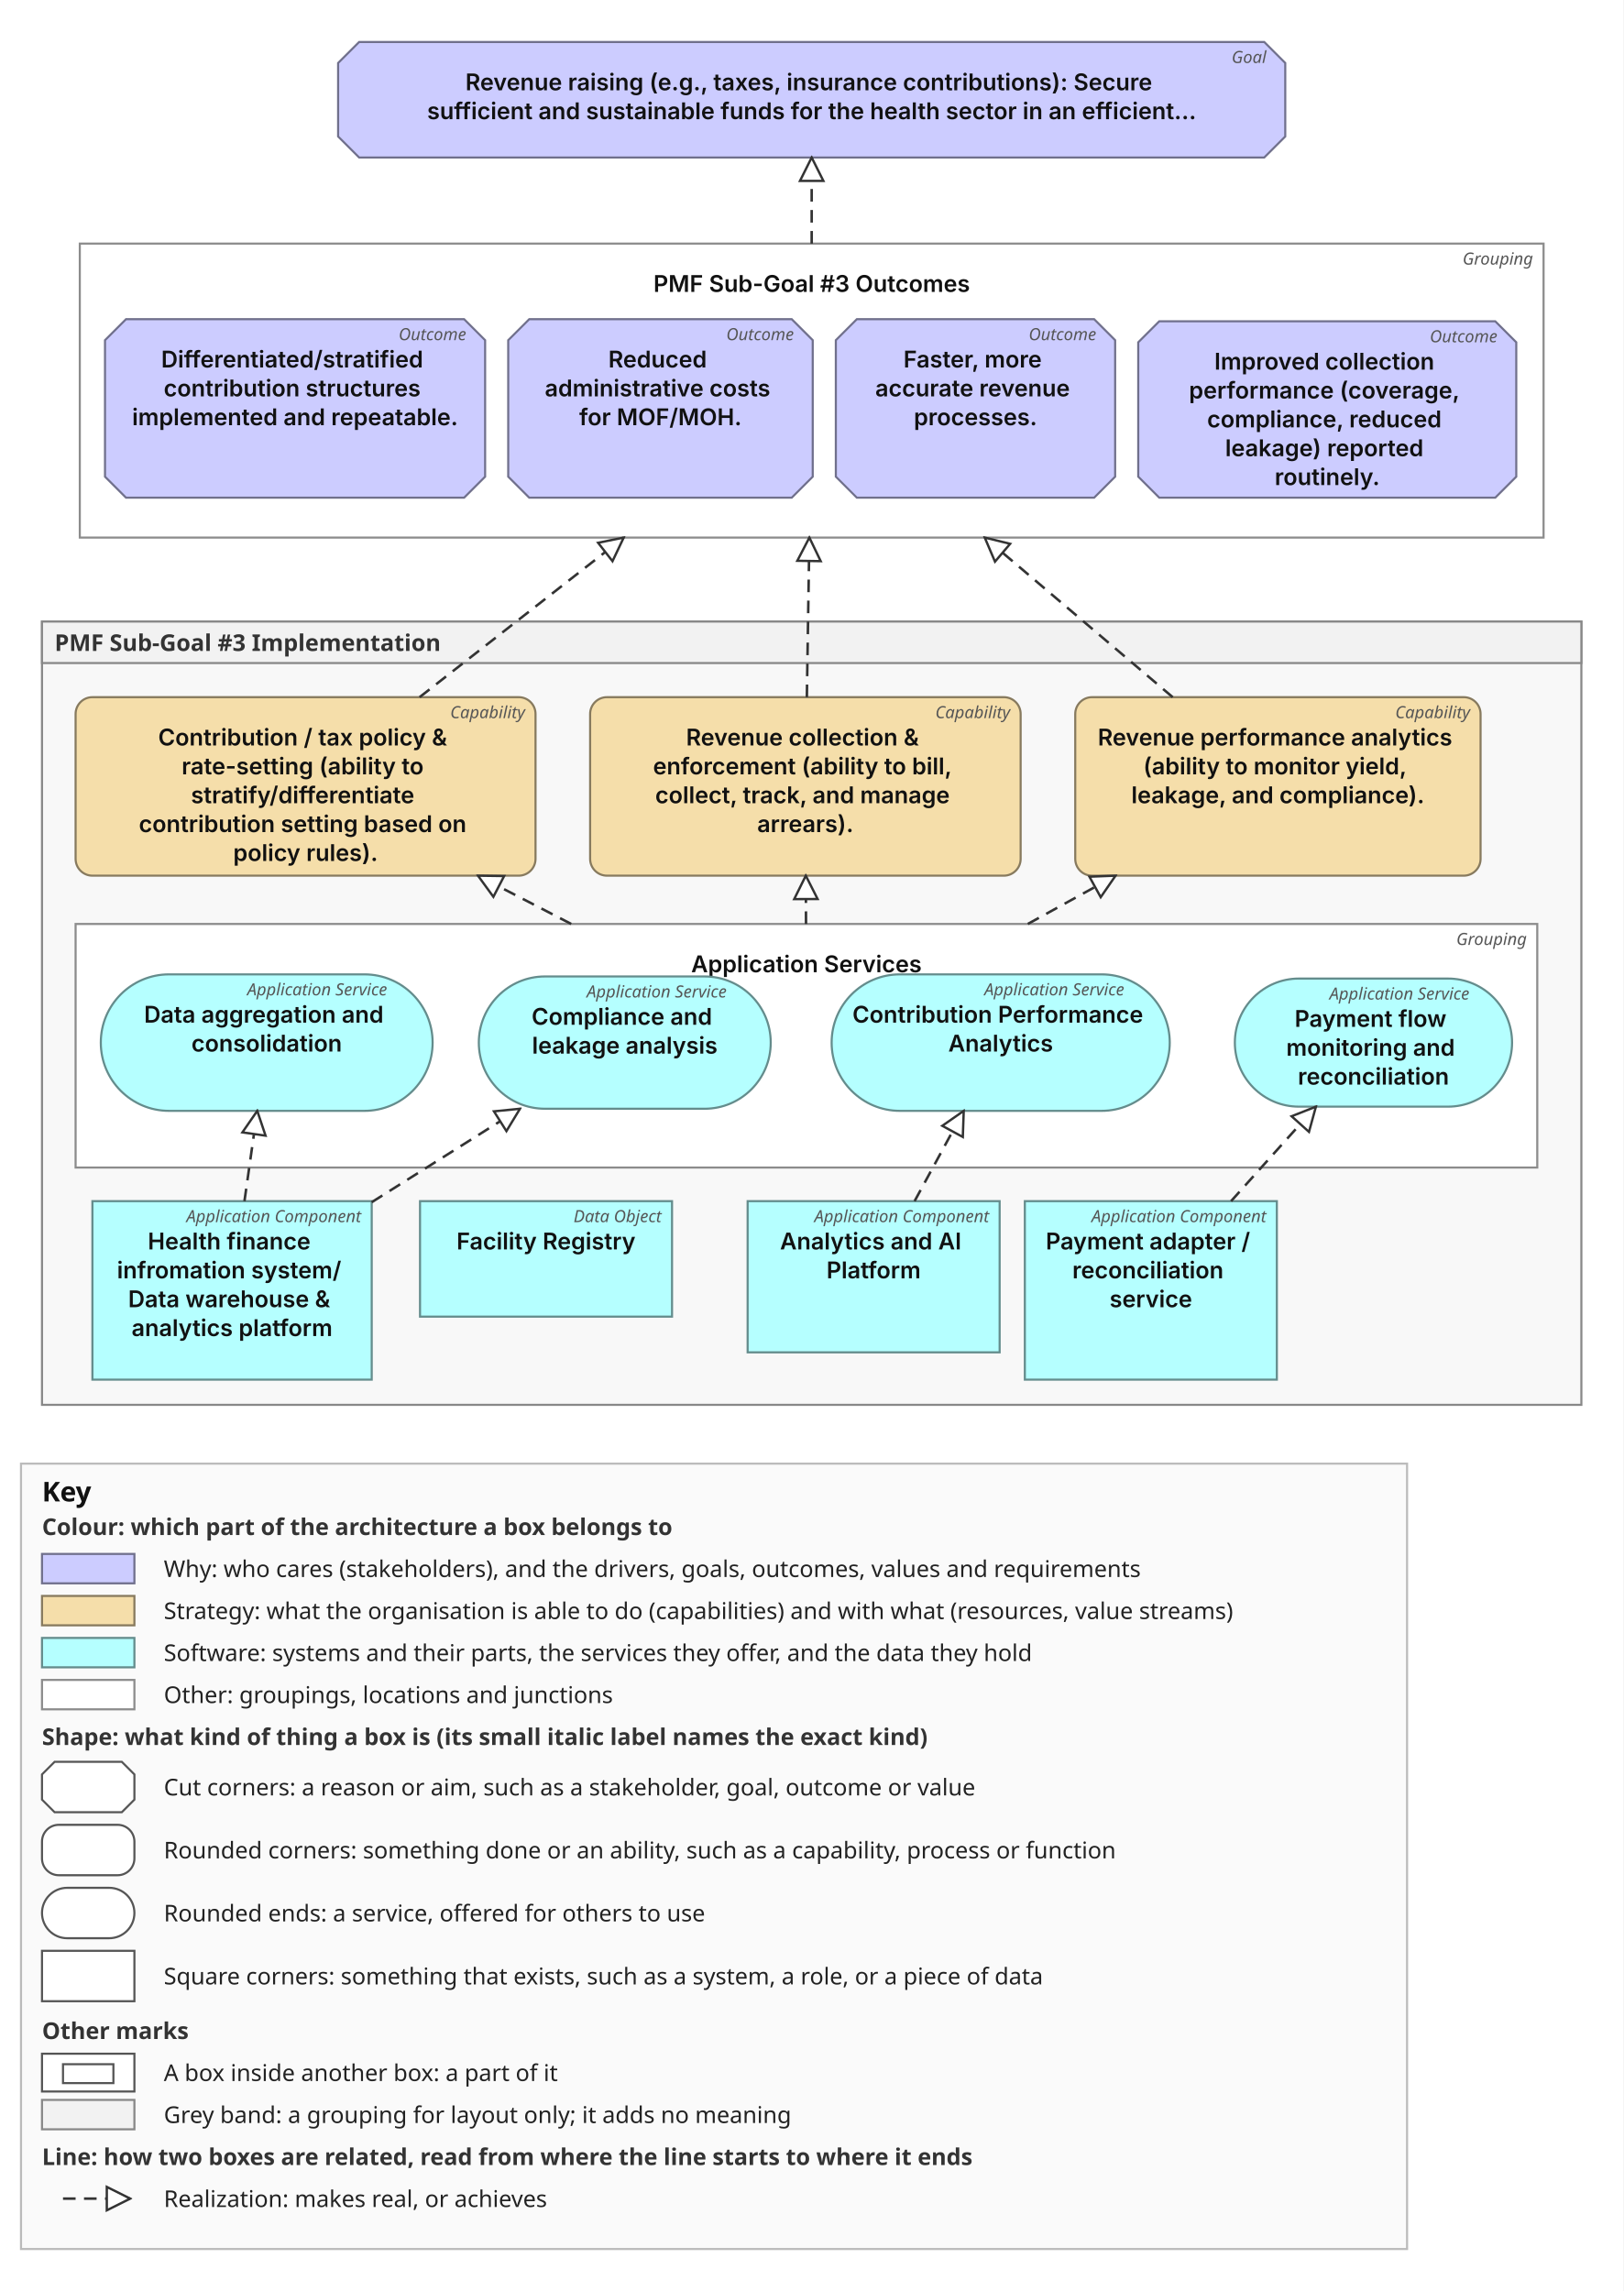
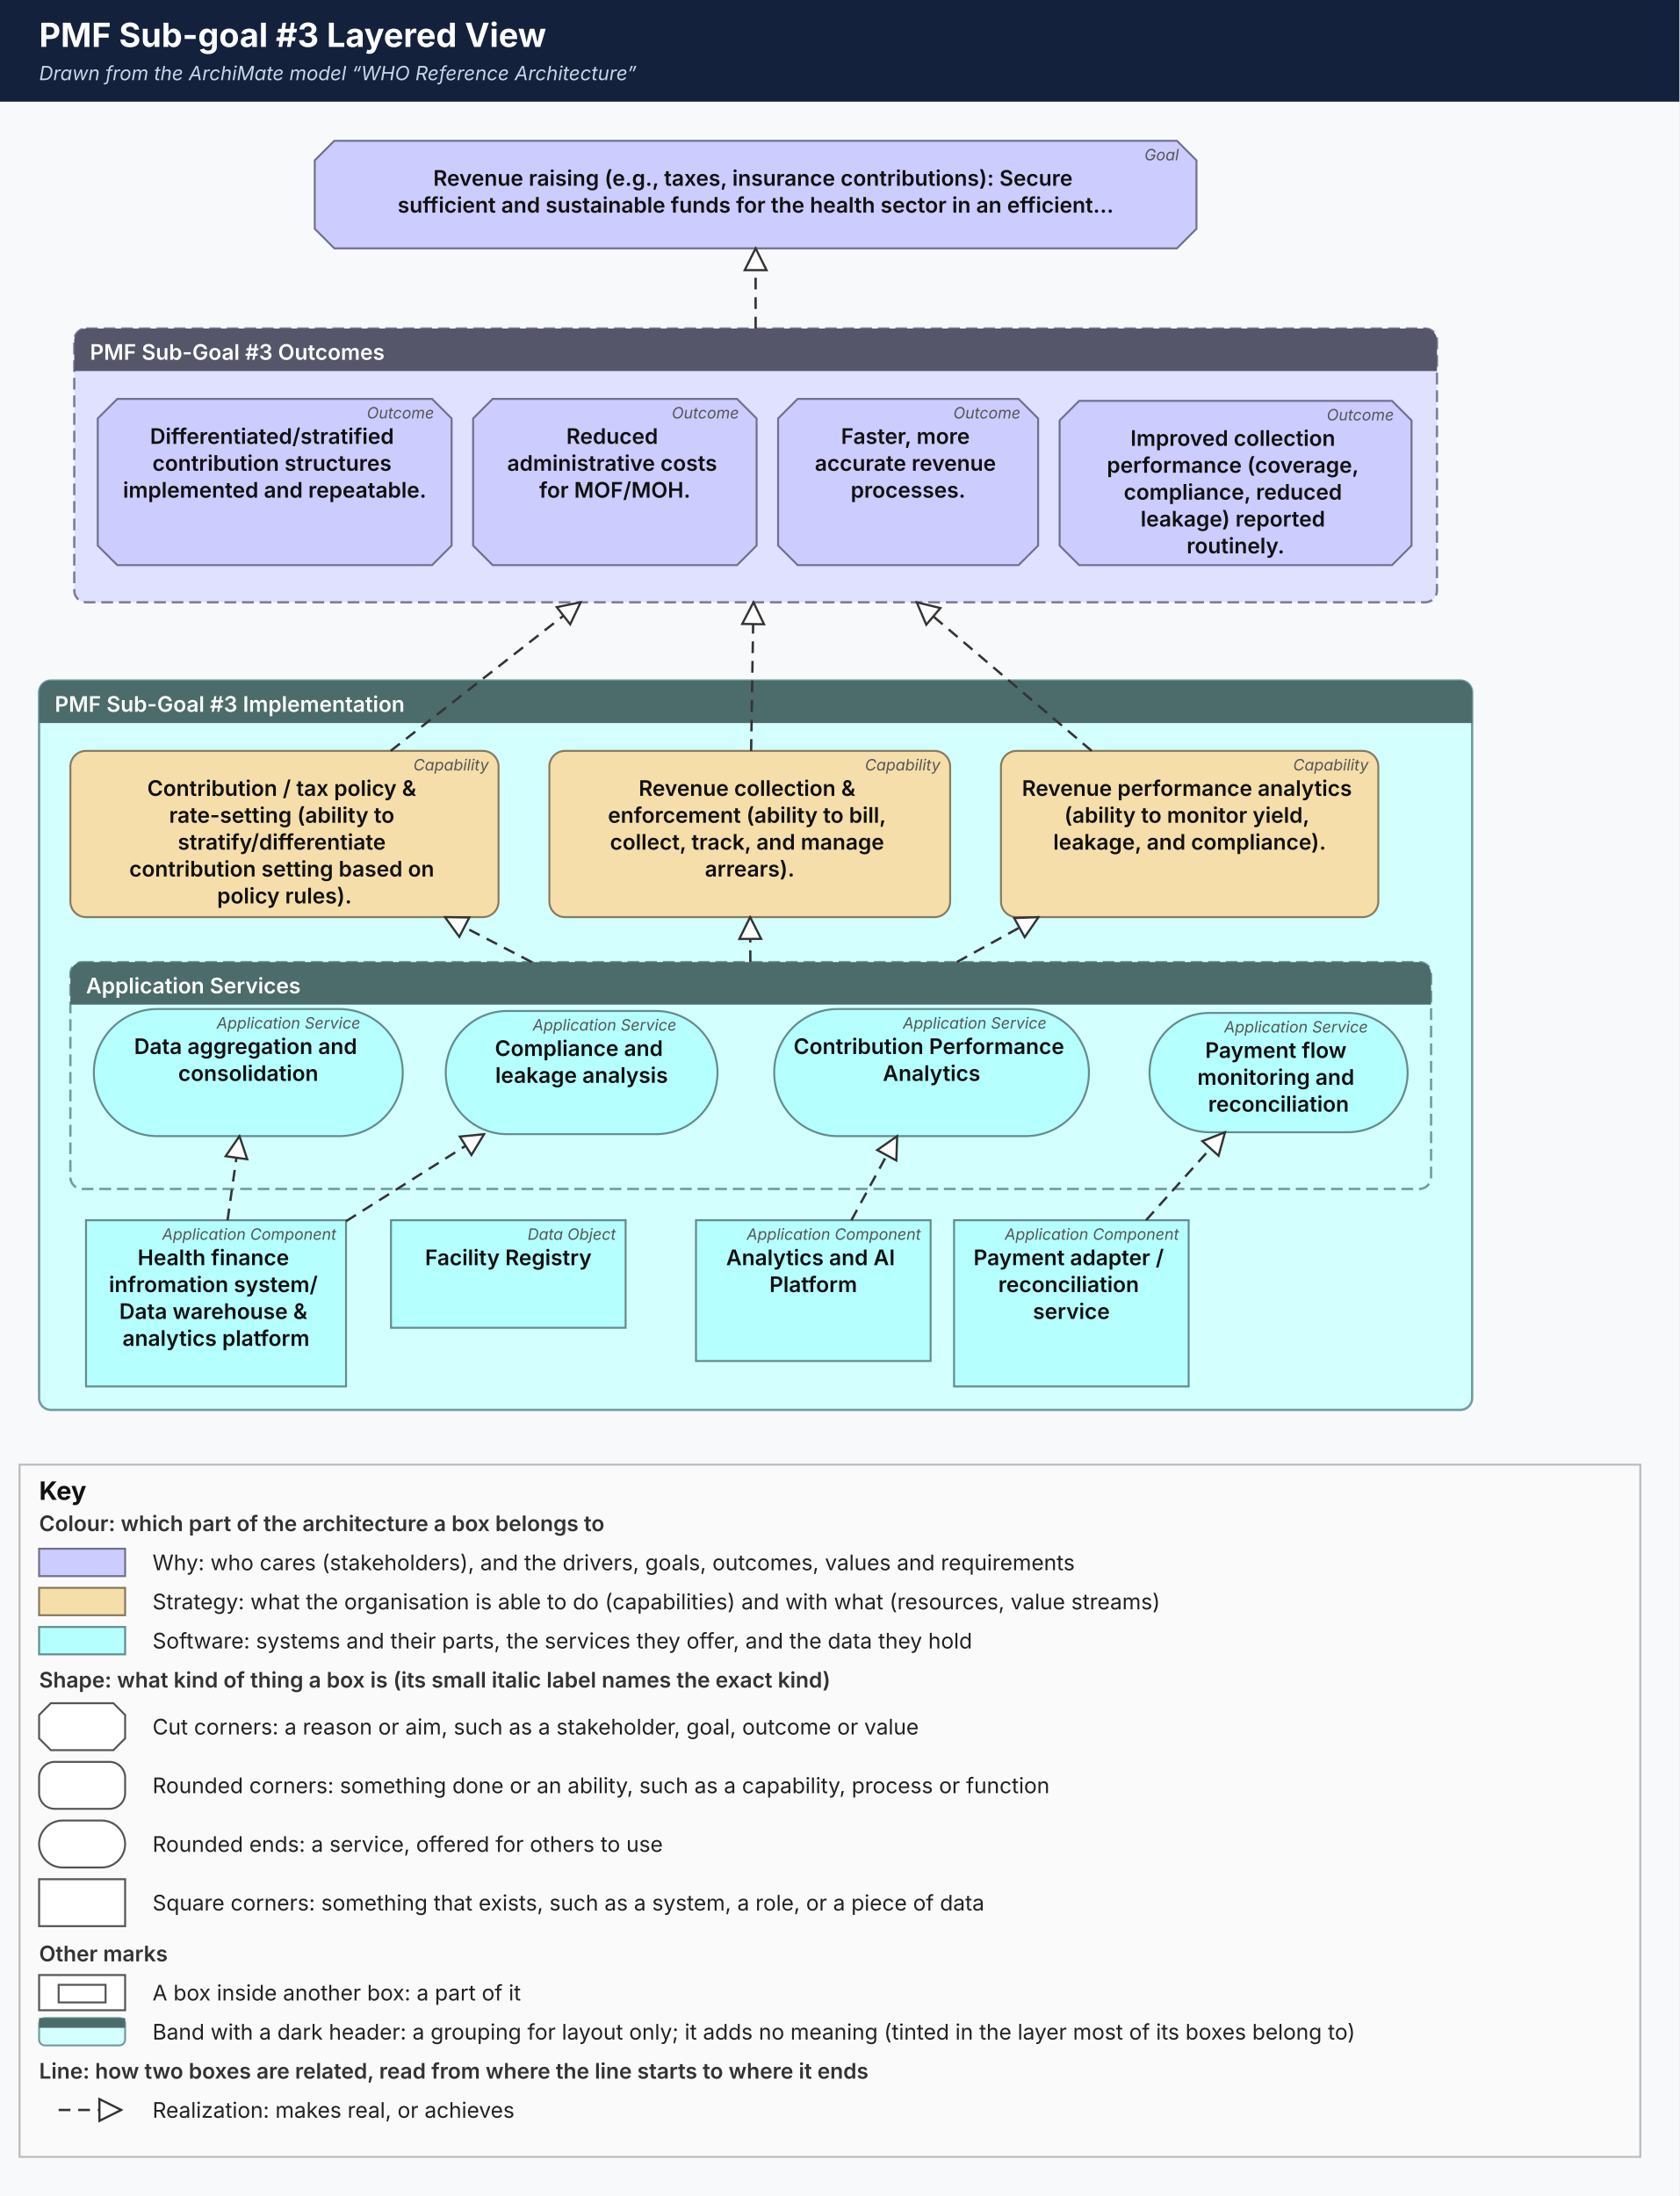
- <svg xmlns="http://www.w3.org/2000/svg" viewBox="51 21 773 1091" width="773" height="1091" role="img" aria-labelledby="av-title">
+ <svg xmlns="http://www.w3.org/2000/svg" viewBox="51 -31 859 1123" width="859" height="1123" role="img" aria-labelledby="av-title">
  <style>
- .av-name{font:600 11px system-ui,-apple-system,"Segoe UI",sans-serif;fill:#111}
- .av-type{font:italic 8px system-ui,sans-serif;fill:#555}
- .av-group{font:600 11px system-ui,sans-serif;fill:#333}
- .av-note{font:10px system-ui,sans-serif;fill:#222}
- .av-key{font:11px system-ui,sans-serif;fill:#222}
- .av-keyh{font:600 11px system-ui,sans-serif;fill:#333}
- .av-keyt{font:700 13px system-ui,sans-serif;fill:#111}
- .av-rel{font:9px system-ui,sans-serif;fill:#333;paint-order:stroke;stroke:#fff;stroke-width:3px}
+ .av-name{font:600 11px Inter, "Segoe UI", system-ui, -apple-system, Helvetica, Arial, sans-serif;fill:#111}
+ .av-type{font:italic 8px Inter, "Segoe UI", system-ui, -apple-system, Helvetica, Arial, sans-serif;fill:#555}
+ .av-group{font:600 11px Inter, "Segoe UI", system-ui, -apple-system, Helvetica, Arial, sans-serif;fill:#333}
+ .av-note{font:10px Inter, "Segoe UI", system-ui, -apple-system, Helvetica, Arial, sans-serif;fill:#222}
+ .av-key{font:11px Inter, "Segoe UI", system-ui, -apple-system, Helvetica, Arial, sans-serif;fill:#222}
+ .av-keyh{font:600 11px Inter, "Segoe UI", system-ui, -apple-system, Helvetica, Arial, sans-serif;fill:#333}
+ .av-keyt{font:700 13px Inter, "Segoe UI", system-ui, -apple-system, Helvetica, Arial, sans-serif;fill:#111}
+ .av-rel{font:9px Inter, "Segoe UI", system-ui, -apple-system, Helvetica, Arial, sans-serif;fill:#333;paint-order:stroke;stroke:#fff;stroke-width:3px}
a:hover rect,a:hover polygon,a:focus rect,a:focus polygon{stroke:#06c;stroke-width:2.5}
</style>
  <defs>
    <marker id="arrow-open" viewBox="0 0 12 12" refX="11" refY="6" markerWidth="11" markerHeight="11" orient="auto-start-reverse" markerUnits="userSpaceOnUse">
      <path d="M1 1 L11 6 L1 11" fill="none" stroke="#333" stroke-width="1.3" />
    </marker>
    <marker id="arrow-filled" viewBox="0 0 12 12" refX="11" refY="6" markerWidth="11" markerHeight="11" orient="auto-start-reverse" markerUnits="userSpaceOnUse">
      <path d="M1 1 L11 6 L1 11 Z" fill="#333" />
    </marker>
    <marker id="arrow-small" viewBox="0 0 10 10" refX="9" refY="5" markerWidth="8" markerHeight="8" orient="auto-start-reverse" markerUnits="userSpaceOnUse">
      <path d="M1 1 L9 5 L1 9" fill="none" stroke="#333" stroke-width="1.2" />
    </marker>
    <marker id="triangle-hollow" viewBox="0 0 14 14" refX="13" refY="7" markerWidth="13" markerHeight="13" orient="auto-start-reverse" markerUnits="userSpaceOnUse">
      <path d="M1 1 L13 7 L1 13 Z" fill="#fff" stroke="#333" stroke-width="1.2" />
    </marker>
    <marker id="diamond-filled" viewBox="0 0 16 10" refX="1" refY="5" markerWidth="16" markerHeight="10" orient="auto-start-reverse" markerUnits="userSpaceOnUse">
      <path d="M1 5 L8 1 L15 5 L8 9 Z" fill="#333" />
    </marker>
    <marker id="diamond-hollow" viewBox="0 0 16 10" refX="1" refY="5" markerWidth="16" markerHeight="10" orient="auto-start-reverse" markerUnits="userSpaceOnUse">
      <path d="M1 5 L8 1 L15 5 L8 9 Z" fill="#fff" stroke="#333" stroke-width="1.2" />
    </marker>
    <marker id="dot" viewBox="0 0 8 8" refX="4" refY="4" markerWidth="7" markerHeight="7" orient="auto" markerUnits="userSpaceOnUse">
      <circle cx="4" cy="4" r="3.2" fill="#333" />
    </marker>
    <pattern id="missing" width="8" height="8" patternUnits="userSpaceOnUse" patternTransform="rotate(45)">
      <rect width="8" height="8" fill="#fff" />
      <line x1="0" y1="0" x2="0" y2="8" stroke="#d33" stroke-width="2" />
    </pattern>
  </defs>
-   <rect x="51" y="21" width="773" height="1091" fill="#fff" />
+   <rect x="51" y="-31" width="859" height="1123" fill="#f8f9fb" />
+   <rect x="51" y="-31" width="859" height="52" fill="#14213d" />
+   <text x="71" y="-7" style="font:700 17px Inter, &quot;Segoe UI&quot;, system-ui, -apple-system, Helvetica, Arial, sans-serif;fill:#fff">PMF Sub-goal #3 Layered View</text>
+   <text x="71" y="10" style="font:italic 10px Inter, &quot;Segoe UI&quot;, system-ui, -apple-system, Helvetica, Arial, sans-serif;fill:#c9d6e6">Drawn from the ArchiMate model “WHO Reference Architecture”</text>
  <a href="../../../en/dpi-h-ra/archimate/0.2.0-draft.2/elements/revenue-raising-e-g-taxes-insurance-contributions-secure/" target="_top">
    <polygon points="222,41 653,41 663,51 663,86 653,96 222,96 212,86 212,51" fill="#ccccff" stroke="#70708c" stroke-width="1" />
    <text class="av-type" x="654" y="51" text-anchor="end">Goal</text>
    <text class="av-name" x="437.5" y="64" text-anchor="middle">
      <tspan x="437.5" dy="0">Revenue raising (e.g., taxes, insurance contributions): Secure</tspan>
      <tspan x="437.5" dy="13.75">sufficient and sustainable funds for the health sector in an efficient…</tspan>
    </text>
  </a>
  <a href="../../../en/dpi-h-ra/archimate/0.2.0-draft.2/elements/pmf-sub-goal-3-outcomes/" target="_top">
-     <rect x="89" y="137" width="697" height="140" fill="#ffffff" stroke="#8c8c8c" stroke-width="1" />
-     <text class="av-type" x="781" y="147" text-anchor="end">Grouping</text>
-     <text class="av-name" x="437.5" y="160" text-anchor="middle">
-       <tspan x="437.5" dy="0">PMF Sub-Goal #3 Outcomes</tspan>
-     </text>
+     <rect x="89" y="137" width="697" height="140" rx="6" fill="#e0e0ff" stroke="#7e7e9e" stroke-width="1.2" stroke-dasharray="6 3" />
+     <path d="M89 143 a6 6 0 0 1 6 -6 h685 a6 6 0 0 1 6 6 v15.75 h-697 z" fill="#56566b" />
+     <text class="av-group" x="97" y="153" style="fill:#fff">PMF Sub-Goal #3 Outcomes</text>
  </a>
  <a href="../../../en/dpi-h-ra/archimate/0.2.0-draft.2/elements/reduced-administrative-costs-for-mof-moh/" target="_top">
    <polygon points="303,173 428,173 438,183 438,248 428,258 303,258 293,248 293,183" fill="#ccccff" stroke="#70708c" stroke-width="1" />
    <text class="av-type" x="429" y="183" text-anchor="end">Outcome</text>
    <text class="av-name" x="365.5" y="196" text-anchor="middle">
      <tspan x="365.5" dy="0">Reduced</tspan>
      <tspan x="365.5" dy="13.75">administrative costs</tspan>
      <tspan x="365.5" dy="13.75">for MOF/MOH.</tspan>
    </text>
  </a>
  <a href="../../../en/dpi-h-ra/archimate/0.2.0-draft.2/elements/differentiated-stratified-contribution-structures/" target="_top">
    <polygon points="111,173 272,173 282,183 282,248 272,258 111,258 101,248 101,183" fill="#ccccff" stroke="#70708c" stroke-width="1" />
    <text class="av-type" x="273" y="183" text-anchor="end">Outcome</text>
    <text class="av-name" x="191.5" y="196" text-anchor="middle">
      <tspan x="191.5" dy="0">Differentiated/stratified</tspan>
      <tspan x="191.5" dy="13.75">contribution structures</tspan>
      <tspan x="191.5" dy="13.75">implemented and repeatable.</tspan>
    </text>
  </a>
  <a href="../../../en/dpi-h-ra/archimate/0.2.0-draft.2/elements/faster-more-accurate-revenue-processes/" target="_top">
    <polygon points="459,173 572,173 582,183 582,248 572,258 459,258 449,248 449,183" fill="#ccccff" stroke="#70708c" stroke-width="1" />
    <text class="av-type" x="573" y="183" text-anchor="end">Outcome</text>
    <text class="av-name" x="515.5" y="196" text-anchor="middle">
      <tspan x="515.5" dy="0">Faster, more</tspan>
      <tspan x="515.5" dy="13.75">accurate revenue</tspan>
      <tspan x="515.5" dy="13.75">processes.</tspan>
    </text>
  </a>
  <a href="../../../en/dpi-h-ra/archimate/0.2.0-draft.2/elements/improved-collection-performance-coverage-compliance-reduced/" target="_top">
    <polygon points="603,174 763,174 773,184 773,248 763,258 603,258 593,248 593,184" fill="#ccccff" stroke="#70708c" stroke-width="1" />
    <text class="av-type" x="764" y="184" text-anchor="end">Outcome</text>
    <text class="av-name" x="683" y="197" text-anchor="middle">
      <tspan x="683" dy="0">Improved collection</tspan>
      <tspan x="683" dy="13.75">performance (coverage,</tspan>
      <tspan x="683" dy="13.75">compliance, reduced</tspan>
      <tspan x="683" dy="13.75">leakage) reported</tspan>
      <tspan x="683" dy="13.75">routinely.</tspan>
    </text>
  </a>
  <g class="av-g">
-     <rect x="71" y="317" width="733" height="373" fill="#f2f2f2" fill-opacity=".55" stroke="#888" />
-     <rect x="71" y="317" width="733" height="19.75" fill="#f2f2f2" stroke="#888" />
-     <text class="av-group" x="77" y="331">PMF Sub-Goal #3 Implementation</text>
+     <rect x="71" y="317" width="733" height="373" rx="6" fill="#d3ffff" stroke="#709e9e" stroke-width="1.2" />
+     <path d="M71 323 a6 6 0 0 1 6 -6 h721 a6 6 0 0 1 6 6 v15.75 h-733 z" fill="#4c6b6b" />
+     <text class="av-group" x="79" y="333" style="fill:#fff">PMF Sub-Goal #3 Implementation</text>
  </g>
  <a href="../../../en/dpi-h-ra/archimate/0.2.0-draft.2/elements/health-finance-infromation-system-data-warehouse-analytics/" target="_top">
    <rect x="95" y="593" width="133" height="85" fill="#b5ffff" stroke="#648c8c" stroke-width="1" />
    <text class="av-type" x="223" y="603" text-anchor="end">Application Component</text>
    <text class="av-name" x="161.5" y="616" text-anchor="middle">
      <tspan x="161.5" dy="0">Health finance</tspan>
      <tspan x="161.5" dy="13.75">infromation system/</tspan>
      <tspan x="161.5" dy="13.75">Data warehouse &amp;</tspan>
      <tspan x="161.5" dy="13.75">analytics platform</tspan>
    </text>
  </a>
  <a href="../../../en/dpi-h-ra/archimate/0.2.0-draft.2/elements/payment-adapter-reconciliation-service/" target="_top">
    <rect x="539" y="593" width="120" height="85" fill="#b5ffff" stroke="#648c8c" stroke-width="1" />
    <text class="av-type" x="654" y="603" text-anchor="end">Application Component</text>
    <text class="av-name" x="599" y="616" text-anchor="middle">
      <tspan x="599" dy="0">Payment adapter /</tspan>
      <tspan x="599" dy="13.75">reconciliation</tspan>
      <tspan x="599" dy="13.75">service</tspan>
    </text>
  </a>
  <a href="../../../en/dpi-h-ra/archimate/0.2.0-draft.2/elements/application-services-336d/" target="_top">
-     <rect x="87" y="461" width="696" height="116" fill="#ffffff" stroke="#8c8c8c" stroke-width="1" />
-     <text class="av-type" x="778" y="471" text-anchor="end">Grouping</text>
-     <text class="av-name" x="435" y="484" text-anchor="middle">
-       <tspan x="435" dy="0">Application Services</tspan>
-     </text>
+     <rect x="87" y="461" width="696" height="116" rx="6" fill="#d3ffff" stroke="#709e9e" stroke-width="1.2" stroke-dasharray="6 3" />
+     <path d="M87 467 a6 6 0 0 1 6 -6 h684 a6 6 0 0 1 6 6 v15.75 h-696 z" fill="#4c6b6b" />
+     <text class="av-group" x="95" y="477" style="fill:#fff">Application Services</text>
  </a>
  <a href="../../../en/dpi-h-ra/archimate/0.2.0-draft.2/elements/data-aggregation-and-consolidation/" target="_top">
    <rect x="99" y="485" width="158" height="65" rx="32.5" fill="#b5ffff" stroke="#648c8c" stroke-width="1" />
    <text class="av-type" x="235.333" y="495" text-anchor="end">Application Service</text>
    <text class="av-name" x="178" y="508" text-anchor="middle">
      <tspan x="178" dy="0">Data aggregation and</tspan>
      <tspan x="178" dy="13.75">consolidation</tspan>
    </text>
  </a>
  <a href="../../../en/dpi-h-ra/archimate/0.2.0-draft.2/elements/contribution-performance-analytics/" target="_top">
    <rect x="447" y="485" width="161" height="65" rx="32.5" fill="#b5ffff" stroke="#648c8c" stroke-width="1" />
    <text class="av-type" x="586.333" y="495" text-anchor="end">Application Service</text>
    <text class="av-name" x="527.5" y="508" text-anchor="middle">
      <tspan x="527.5" dy="0">Contribution Performance</tspan>
      <tspan x="527.5" dy="13.75">Analytics</tspan>
    </text>
  </a>
  <a href="../../../en/dpi-h-ra/archimate/0.2.0-draft.2/elements/compliance-and-leakage-analysis/" target="_top">
    <rect x="279" y="486" width="139" height="63" rx="31.5" fill="#b5ffff" stroke="#648c8c" stroke-width="1" />
    <text class="av-type" x="397" y="496" text-anchor="end">Application Service</text>
    <text class="av-name" x="348.5" y="509" text-anchor="middle">
      <tspan x="348.5" dy="0">Compliance and</tspan>
      <tspan x="348.5" dy="13.75">leakage analysis</tspan>
    </text>
  </a>
  <a href="../../../en/dpi-h-ra/archimate/0.2.0-draft.2/elements/payment-flow-monitoring-and-reconciliation/" target="_top">
    <rect x="639" y="487" width="132" height="61" rx="30.5" fill="#b5ffff" stroke="#648c8c" stroke-width="1" />
    <text class="av-type" x="750.667" y="497" text-anchor="end">Application Service</text>
    <text class="av-name" x="705" y="510" text-anchor="middle">
      <tspan x="705" dy="0">Payment flow</tspan>
      <tspan x="705" dy="13.75">monitoring and</tspan>
      <tspan x="705" dy="13.75">reconciliation</tspan>
    </text>
  </a>
  <a href="../../../en/dpi-h-ra/archimate/0.2.0-draft.2/elements/contribution-tax-policy-rate-setting-ability-to-stratify/" target="_top">
    <rect x="87" y="353" width="219" height="85" rx="8" fill="#f5deaa" stroke="#877a5e" stroke-width="1" />
    <text class="av-type" x="301" y="363" text-anchor="end">Capability</text>
    <text class="av-name" x="196.5" y="376" text-anchor="middle">
      <tspan x="196.5" dy="0">Contribution / tax policy &amp;</tspan>
      <tspan x="196.5" dy="13.75">rate-setting (ability to</tspan>
      <tspan x="196.5" dy="13.75">stratify/differentiate</tspan>
      <tspan x="196.5" dy="13.75">contribution setting based on</tspan>
      <tspan x="196.5" dy="13.75">policy rules).</tspan>
    </text>
  </a>
  <a href="../../../en/dpi-h-ra/archimate/0.2.0-draft.2/elements/revenue-collection-enforcement-ability-to-bill-collect-track/" target="_top">
    <rect x="332" y="353" width="205" height="85" rx="8" fill="#f5deaa" stroke="#877a5e" stroke-width="1" />
    <text class="av-type" x="532" y="363" text-anchor="end">Capability</text>
    <text class="av-name" x="434.5" y="376" text-anchor="middle">
      <tspan x="434.5" dy="0">Revenue collection &amp;</tspan>
      <tspan x="434.5" dy="13.75">enforcement (ability to bill,</tspan>
      <tspan x="434.5" dy="13.75">collect, track, and manage</tspan>
      <tspan x="434.5" dy="13.75">arrears).</tspan>
    </text>
  </a>
  <a href="../../../en/dpi-h-ra/archimate/0.2.0-draft.2/elements/revenue-performance-analytics-ability-to-monitor-yield/" target="_top">
    <rect x="563" y="353" width="193" height="85" rx="8" fill="#f5deaa" stroke="#877a5e" stroke-width="1" />
    <text class="av-type" x="751" y="363" text-anchor="end">Capability</text>
    <text class="av-name" x="659.5" y="376" text-anchor="middle">
      <tspan x="659.5" dy="0">Revenue performance analytics</tspan>
      <tspan x="659.5" dy="13.75">(ability to monitor yield,</tspan>
      <tspan x="659.5" dy="13.75">leakage, and compliance).</tspan>
    </text>
  </a>
  <a href="../../../en/dpi-h-ra/archimate/0.2.0-draft.2/elements/analytics-and-ai-platform/" target="_top">
    <rect x="407" y="593" width="120" height="72" fill="#b5ffff" stroke="#648c8c" stroke-width="1" />
    <text class="av-type" x="522" y="603" text-anchor="end">Application Component</text>
    <text class="av-name" x="467" y="616" text-anchor="middle">
      <tspan x="467" dy="0">Analytics and AI</tspan>
      <tspan x="467" dy="13.75">Platform</tspan>
    </text>
  </a>
  <a href="../../../en/dpi-h-ra/archimate/0.2.0-draft.2/elements/facility-registry/" target="_top">
    <rect x="251" y="593" width="120" height="55" fill="#b5ffff" stroke="#648c8c" stroke-width="1" />
    <text class="av-type" x="366" y="603" text-anchor="end">Data Object</text>
    <text class="av-name" x="311" y="616" text-anchor="middle">
      <tspan x="311" dy="0">Facility Registry</tspan>
    </text>
  </a>
  <a href="../../../en/dpi-h-ra/archimate/0.2.0-draft.2/relationships/id-5f202c54761143d38061c65f6f1876d6/" target="_top">
    <path d="M437.5 137 L437.5 96" fill="none" stroke="#333" stroke-width="1.2" stroke-dasharray="6 4" marker-end="url(#triangle-hollow)" />
    <path d="M437.5 137 L437.5 96" fill="none" stroke="transparent" stroke-width="8" />
  </a>
  <a href="../../../en/dpi-h-ra/archimate/0.2.0-draft.2/relationships/id-c017ec35a8ba4d31b792eb048c1f552d/" target="_top">
    <path d="M167.4 593 L173.5 550" fill="none" stroke="#333" stroke-width="1.2" stroke-dasharray="6 4" marker-end="url(#triangle-hollow)" />
    <path d="M167.4 593 L173.5 550" fill="none" stroke="transparent" stroke-width="8" />
  </a>
  <a href="../../../en/dpi-h-ra/archimate/0.2.0-draft.2/relationships/id-d3225536cc0a4195bdb270d1e992ac61/" target="_top">
    <path d="M228 593.5 L298.6 549" fill="none" stroke="#333" stroke-width="1.2" stroke-dasharray="6 4" marker-end="url(#triangle-hollow)" />
    <path d="M228 593.5 L298.6 549" fill="none" stroke="transparent" stroke-width="8" />
  </a>
  <a href="../../../en/dpi-h-ra/archimate/0.2.0-draft.2/relationships/id-c579a836e8f9449a99deb227ea0dfed8/" target="_top">
    <path d="M637.2 593 L677.6 548" fill="none" stroke="#333" stroke-width="1.2" stroke-dasharray="6 4" marker-end="url(#triangle-hollow)" />
    <path d="M637.2 593 L677.6 548" fill="none" stroke="transparent" stroke-width="8" />
  </a>
  <a href="../../../en/dpi-h-ra/archimate/0.2.0-draft.2/relationships/id-b71265a721884f9099e3ad4d08e023b0/" target="_top">
    <path d="M434.8 461 L434.7 438" fill="none" stroke="#333" stroke-width="1.2" stroke-dasharray="6 4" marker-end="url(#triangle-hollow)" />
    <path d="M434.8 461 L434.7 438" fill="none" stroke="transparent" stroke-width="8" />
  </a>
  <a href="../../../en/dpi-h-ra/archimate/0.2.0-draft.2/relationships/id-eb11cd31c9c94f53b1f77d8dd2af4bd8/" target="_top">
    <path d="M540.4 461 L582.2 438" fill="none" stroke="#333" stroke-width="1.2" stroke-dasharray="6 4" marker-end="url(#triangle-hollow)" />
    <path d="M540.4 461 L582.2 438" fill="none" stroke="transparent" stroke-width="8" />
  </a>
  <a href="../../../en/dpi-h-ra/archimate/0.2.0-draft.2/relationships/id-89a9877e1c6e46ccaf557358000a0334/" target="_top">
    <path d="M323 461 L278.6 438" fill="none" stroke="#333" stroke-width="1.2" stroke-dasharray="6 4" marker-end="url(#triangle-hollow)" />
    <path d="M323 461 L278.6 438" fill="none" stroke="transparent" stroke-width="8" />
  </a>
  <a href="../../../en/dpi-h-ra/archimate/0.2.0-draft.2/relationships/id-34c239e37cad4a96ad174b76b99da437/" target="_top">
    <path d="M250.8 353 L348 277" fill="none" stroke="#333" stroke-width="1.2" stroke-dasharray="6 4" marker-end="url(#triangle-hollow)" />
    <path d="M250.8 353 L348 277" fill="none" stroke="transparent" stroke-width="8" />
  </a>
  <a href="../../../en/dpi-h-ra/archimate/0.2.0-draft.2/relationships/id-b3c18eeeb95e40198a04d07fcac668f2/" target="_top">
    <path d="M435.2 353 L436.4 277" fill="none" stroke="#333" stroke-width="1.2" stroke-dasharray="6 4" marker-end="url(#triangle-hollow)" />
    <path d="M435.2 353 L436.4 277" fill="none" stroke="transparent" stroke-width="8" />
  </a>
  <a href="../../../en/dpi-h-ra/archimate/0.2.0-draft.2/relationships/id-f9bd56f1ffdd43e9b1e54c7693b86d97/" target="_top">
    <path d="M609.4 353 L519.9 277" fill="none" stroke="#333" stroke-width="1.2" stroke-dasharray="6 4" marker-end="url(#triangle-hollow)" />
    <path d="M609.4 353 L519.9 277" fill="none" stroke="transparent" stroke-width="8" />
  </a>
  <a href="../../../en/dpi-h-ra/archimate/0.2.0-draft.2/relationships/id-3272defab38f440e8a2e3a5c7d7b5e10/" target="_top">
    <path d="M486.5 593 L509.9 550" fill="none" stroke="#333" stroke-width="1.2" stroke-dasharray="6 4" marker-end="url(#triangle-hollow)" />
    <path d="M486.5 593 L509.9 550" fill="none" stroke="transparent" stroke-width="8" />
  </a>
  <g class="av-legend">
-     <rect x="61" y="718" width="660" height="374" fill="#fafafa" stroke="#bbb" />
+     <rect x="61" y="718" width="829" height="354" fill="#fafafa" stroke="#bbb" />
    <text class="av-keyt" x="71" y="736">Key</text>
    <text class="av-keyh" x="71" y="752">Colour: which part of the architecture a box belongs to</text>
    <rect x="71" y="761" width="44" height="14" fill="#ccccff" stroke="#70708c" />
    <text class="av-key" x="129" y="772">Why: who cares (stakeholders), and the drivers, goals, outcomes, values and requirements</text>
    <rect x="71" y="781" width="44" height="14" fill="#f5deaa" stroke="#877a5e" />
    <text class="av-key" x="129" y="792">Strategy: what the organisation is able to do (capabilities) and with what (resources, value streams)</text>
    <rect x="71" y="801" width="44" height="14" fill="#b5ffff" stroke="#648c8c" />
    <text class="av-key" x="129" y="812">Software: systems and their parts, the services they offer, and the data they hold</text>
-     <rect x="71" y="821" width="44" height="14" fill="#ffffff" stroke="#8c8c8c" />
-     <text class="av-key" x="129" y="832">Other: groupings, locations and junctions</text>
-     <text class="av-keyh" x="71" y="852">Shape: what kind of thing a box is (its small italic label names the exact kind)</text>
-     <polygon points="77,860 109,860 115,866 115,878 109,884 77,884 71,878 71,866" fill="#fff" stroke="#555" />
-     <text class="av-key" x="129" y="876">Cut corners: a reason or aim, such as a stakeholder, goal, outcome or value</text>
-     <rect x="71" y="890" width="44" height="24" rx="8" fill="#fff" stroke="#555" />
-     <text class="av-key" x="129" y="906">Rounded corners: something done or an ability, such as a capability, process or function</text>
-     <rect x="71" y="920" width="44" height="24" rx="12" fill="#fff" stroke="#555" />
-     <text class="av-key" x="129" y="936">Rounded ends: a service, offered for others to use</text>
-     <rect x="71" y="950" width="44" height="24" fill="#fff" stroke="#555" />
-     <text class="av-key" x="129" y="966">Square corners: something that exists, such as a system, a role, or a piece of data</text>
-     <text class="av-keyh" x="71" y="992">Other marks</text>
-     <rect x="71" y="999" width="44" height="18" fill="#fff" stroke="#555" />
-     <rect x="81" y="1004" width="24" height="9" fill="#fff" stroke="#555" />
-     <text class="av-key" x="129" y="1012">A box inside another box: a part of it</text>
-     <rect x="71" y="1021" width="44" height="14" fill="#f2f2f2" stroke="#888" />
-     <text class="av-key" x="129" y="1032">Grey band: a grouping for layout only; it adds no meaning</text>
-     <text class="av-keyh" x="71" y="1052">Line: how two boxes are related, read from where the line starts to where it ends</text>
-     <path d="M81 1068 L113 1068" fill="none" stroke="#333" stroke-width="1.2" stroke-dasharray="6 4" marker-end="url(#triangle-hollow)" />
-     <text class="av-key" x="129" y="1072">Realization: makes real, or achieves</text>
+     <text class="av-keyh" x="71" y="832">Shape: what kind of thing a box is (its small italic label names the exact kind)</text>
+     <polygon points="77,840 109,840 115,846 115,858 109,864 77,864 71,858 71,846" fill="#fff" stroke="#555" />
+     <text class="av-key" x="129" y="856">Cut corners: a reason or aim, such as a stakeholder, goal, outcome or value</text>
+     <rect x="71" y="870" width="44" height="24" rx="8" fill="#fff" stroke="#555" />
+     <text class="av-key" x="129" y="886">Rounded corners: something done or an ability, such as a capability, process or function</text>
+     <rect x="71" y="900" width="44" height="24" rx="12" fill="#fff" stroke="#555" />
+     <text class="av-key" x="129" y="916">Rounded ends: a service, offered for others to use</text>
+     <rect x="71" y="930" width="44" height="24" fill="#fff" stroke="#555" />
+     <text class="av-key" x="129" y="946">Square corners: something that exists, such as a system, a role, or a piece of data</text>
+     <text class="av-keyh" x="71" y="972">Other marks</text>
+     <rect x="71" y="979" width="44" height="18" fill="#fff" stroke="#555" />
+     <rect x="81" y="984" width="24" height="9" fill="#fff" stroke="#555" />
+     <text class="av-key" x="129" y="992">A box inside another box: a part of it</text>
+     <rect x="71" y="1001" width="44" height="14" rx="3" fill="#d3ffff" stroke="#709e9e" />
+     <rect x="71" y="1001" width="44" height="5" fill="#4c6b6b" />
+     <text class="av-key" x="129" y="1012">Band with a dark header: a grouping for layout only; it adds no meaning (tinted in the layer most of its boxes belong to)</text>
+     <text class="av-keyh" x="71" y="1032">Line: how two boxes are related, read from where the line starts to where it ends</text>
+     <path d="M81 1048 L113 1048" fill="none" stroke="#333" stroke-width="1.2" stroke-dasharray="6 4" marker-end="url(#triangle-hollow)" />
+     <text class="av-key" x="129" y="1052">Realization: makes real, or achieves</text>
  </g>
</svg>
